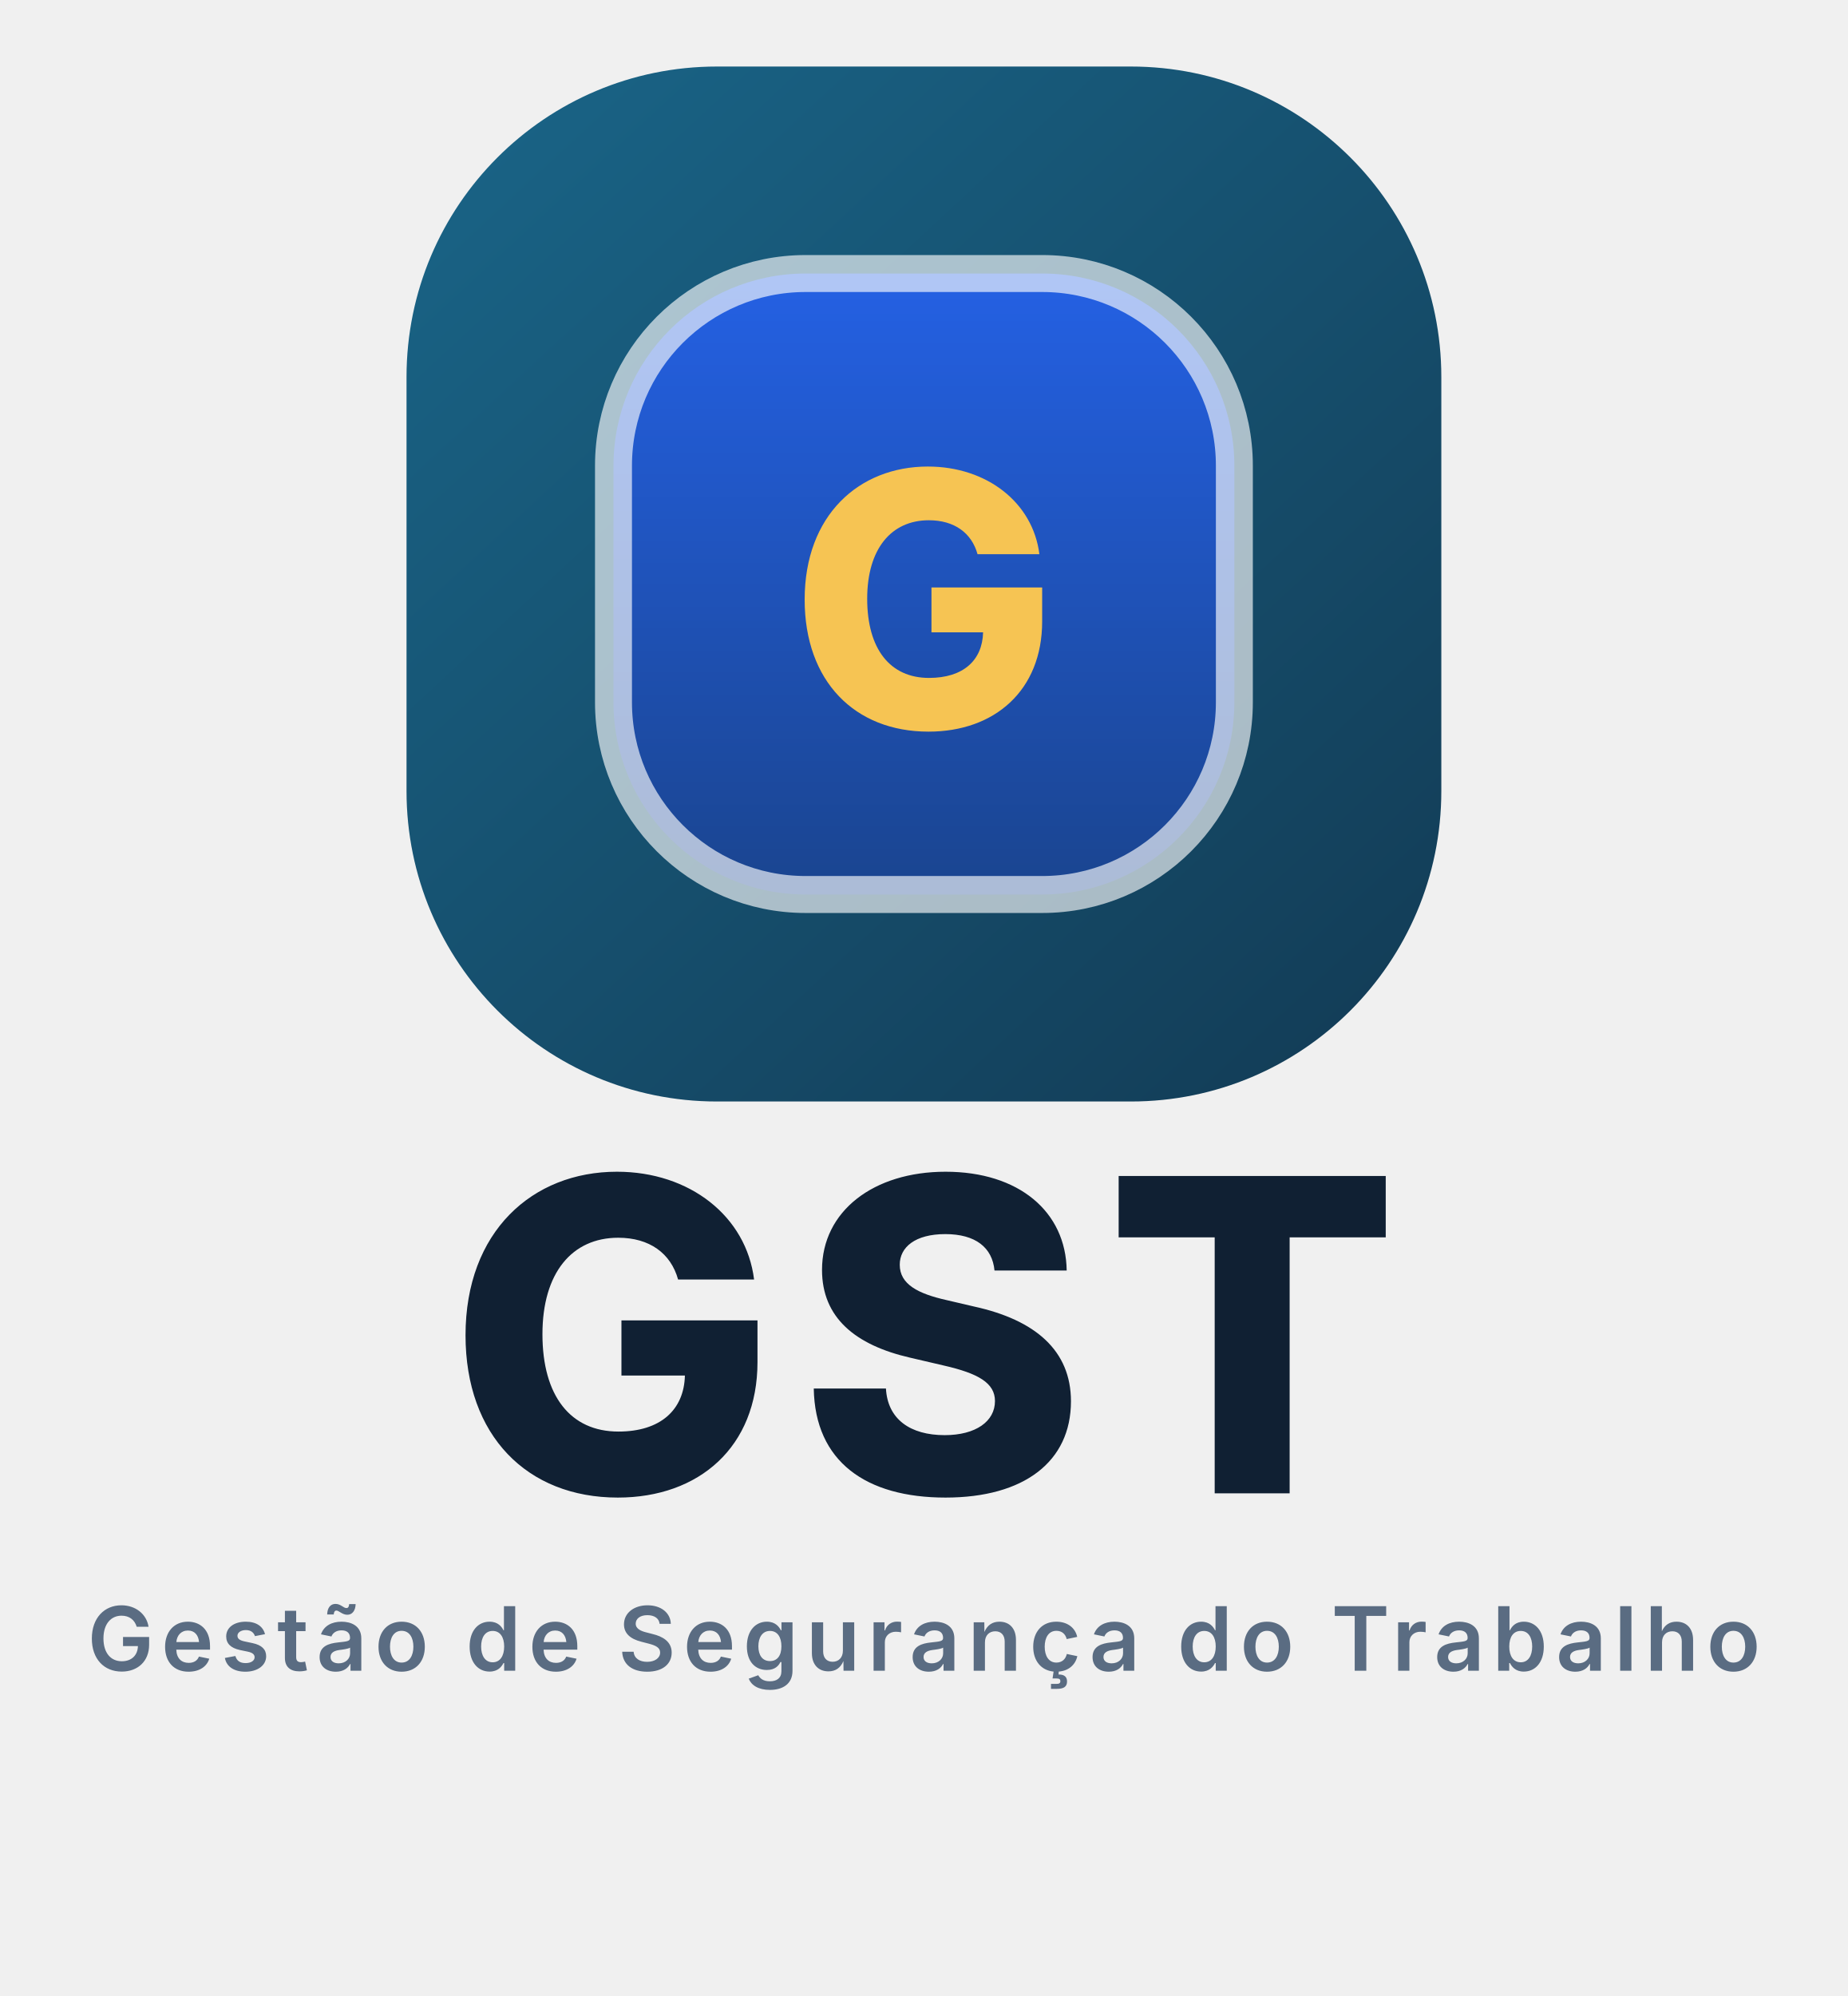
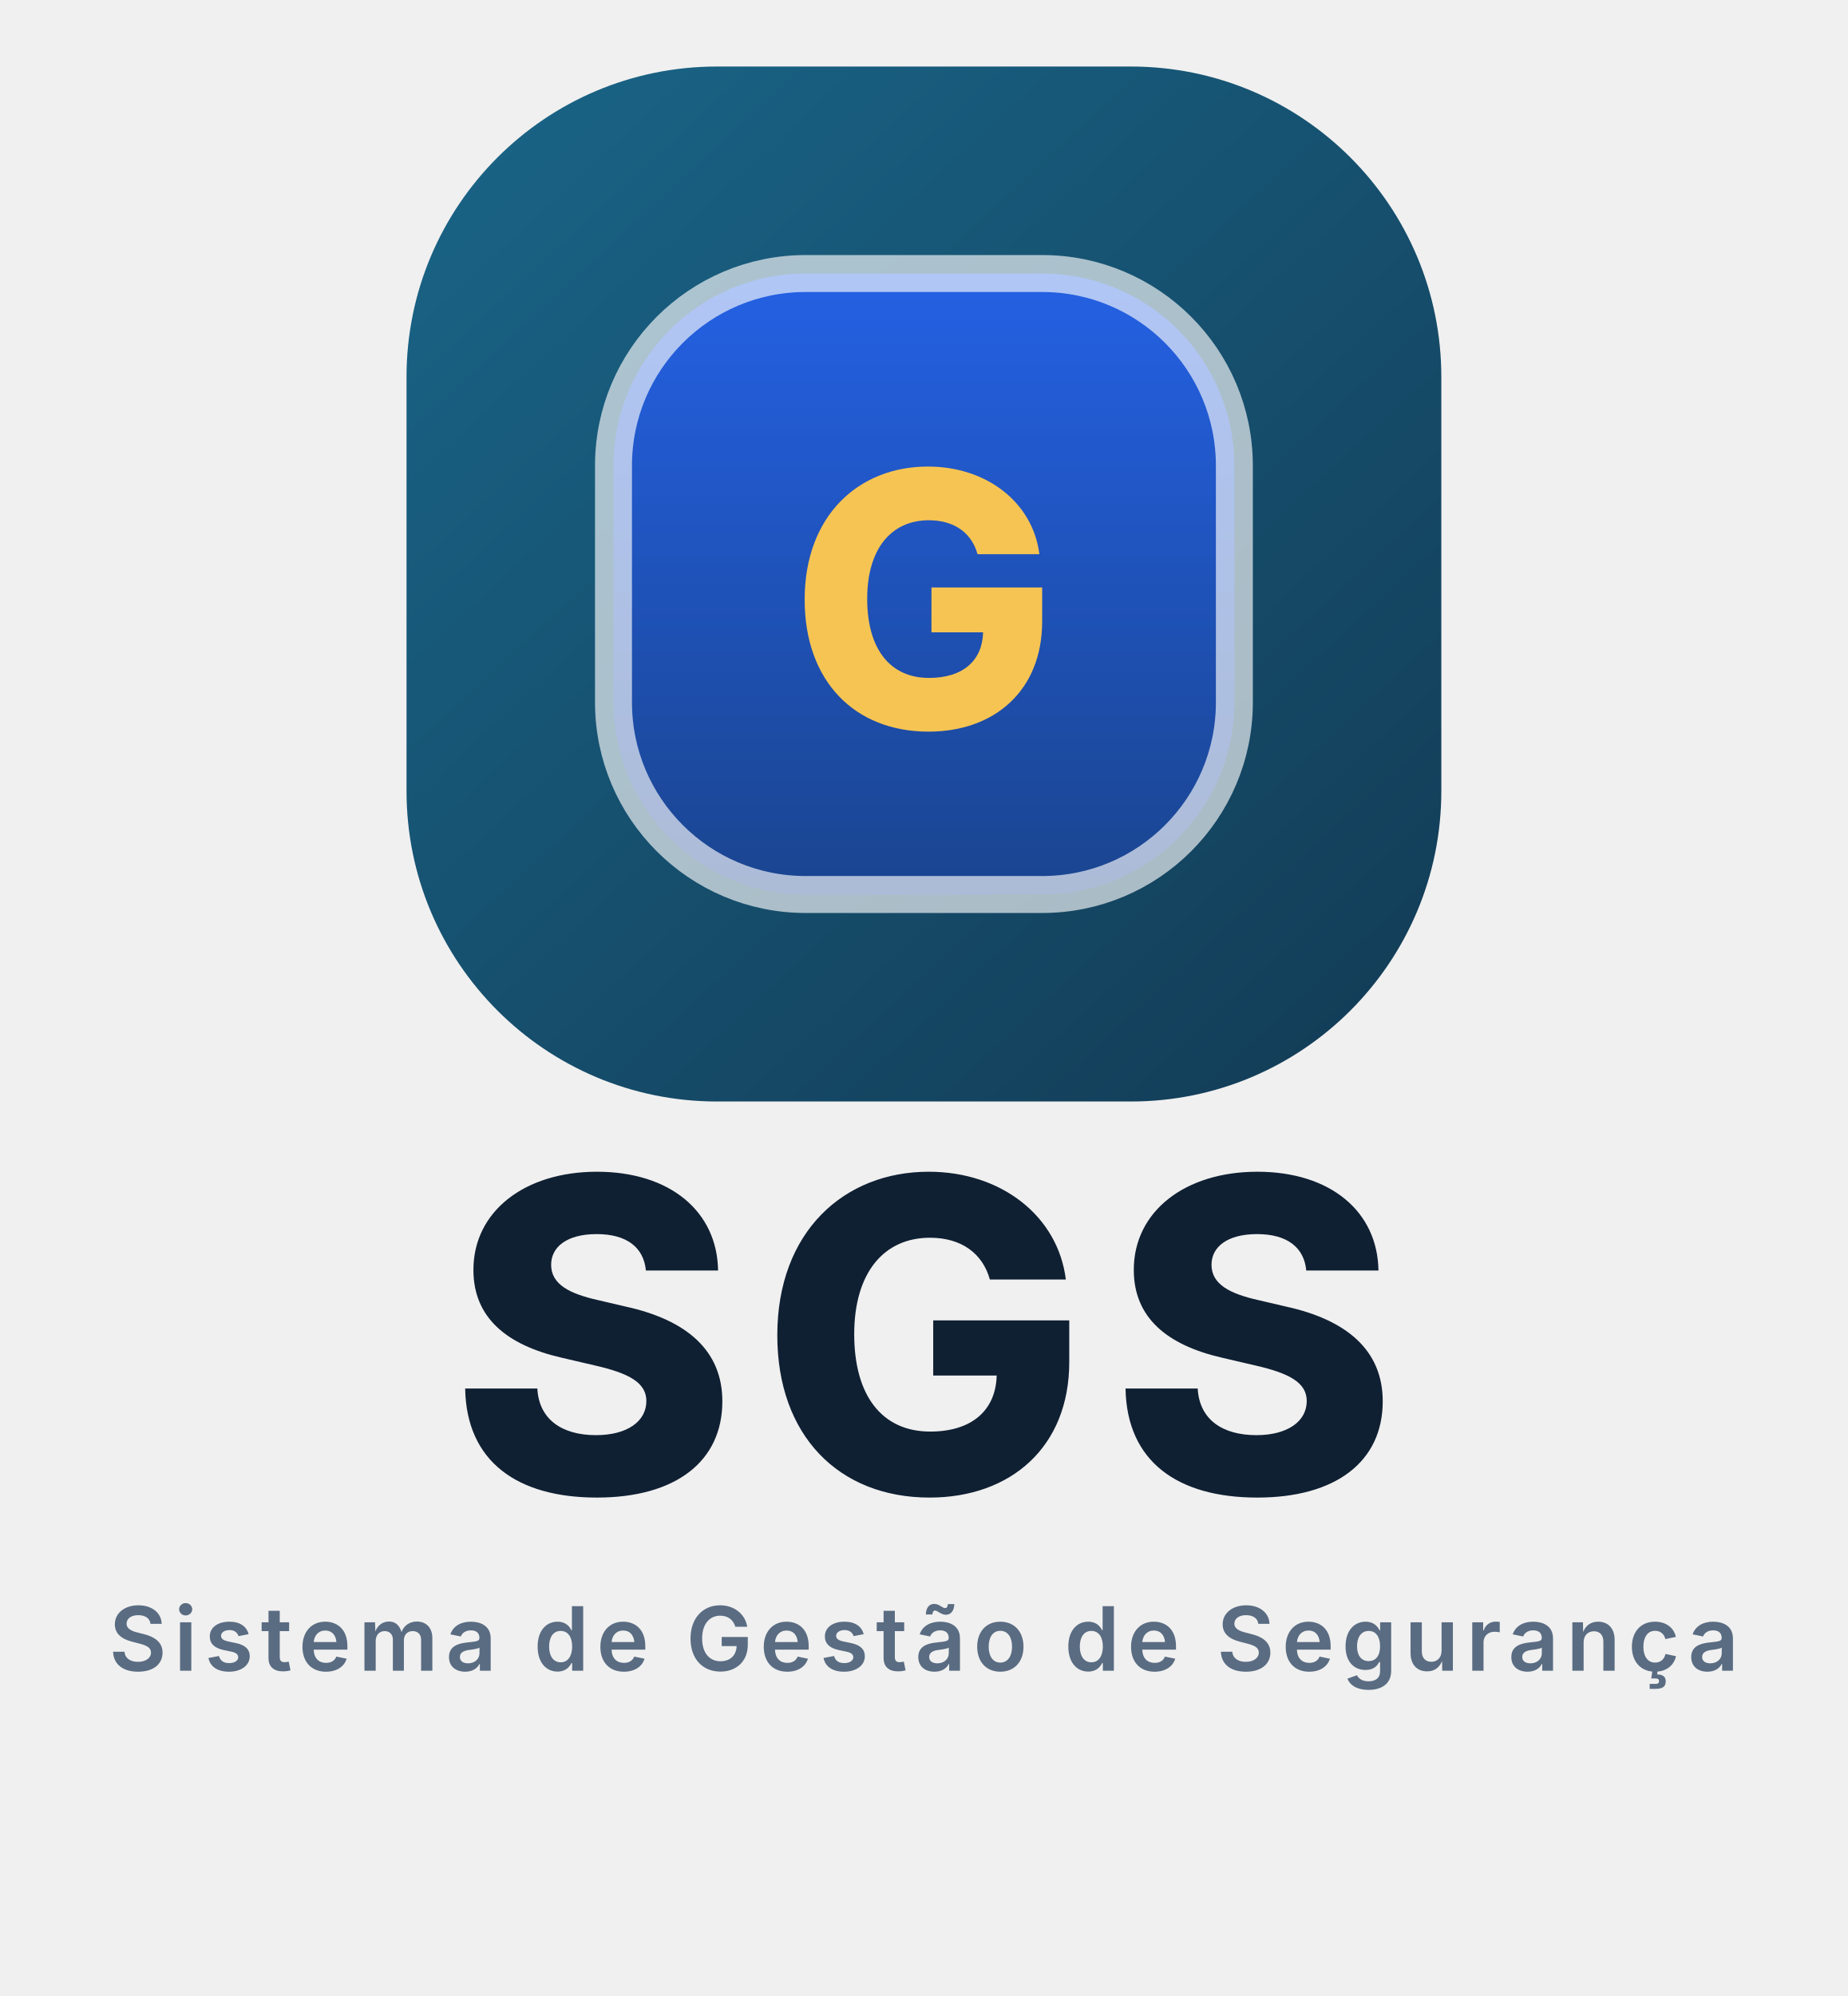
<svg xmlns="http://www.w3.org/2000/svg" viewBox="0 0 500 540" fill="none">
  <defs>
    <linearGradient id="bg" x1="0" y1="0" x2="500" y2="540" gradientUnits="userSpaceOnUse">
      <stop offset="0" stop-color="#1B6F94" />
      <stop offset="1" stop-color="#0E1F33" />
    </linearGradient>
    <linearGradient id="core" x1="250" y1="60" x2="250" y2="292" gradientUnits="userSpaceOnUse">
      <stop offset="0" stop-color="#2563EB" />
      <stop offset="1" stop-color="#173C76" />
    </linearGradient>
  </defs>
  <rect x="110" y="18" width="280" height="280" rx="84" fill="url(#bg)" />
  <rect x="166" y="74" width="168" height="168" rx="52" fill="url(#core)" stroke="#FFFFFF" stroke-opacity="0.64" stroke-width="10" />
  <text x="250" y="197" text-anchor="middle" font-family="Inter, Segoe UI, Roboto, Arial, sans-serif" font-size="96" font-weight="800" letter-spacing="2" fill="#F6C453">
    G
  </text>
  <text x="250" y="404" text-anchor="middle" font-family="Inter, Segoe UI, Roboto, Arial, sans-serif" font-size="118" font-weight="800" letter-spacing="6" fill="#102033">
-     GST
+     SGS
  </text>
  <text x="250" y="452" text-anchor="middle" font-family="Inter, Segoe UI, Roboto, Arial, sans-serif" font-size="24" font-weight="600" letter-spacing="2" fill="#5A6C82">
-     Gestão de Segurança do Trabalho
+     Sistema de Gestão de Segurança
  </text>
</svg>
